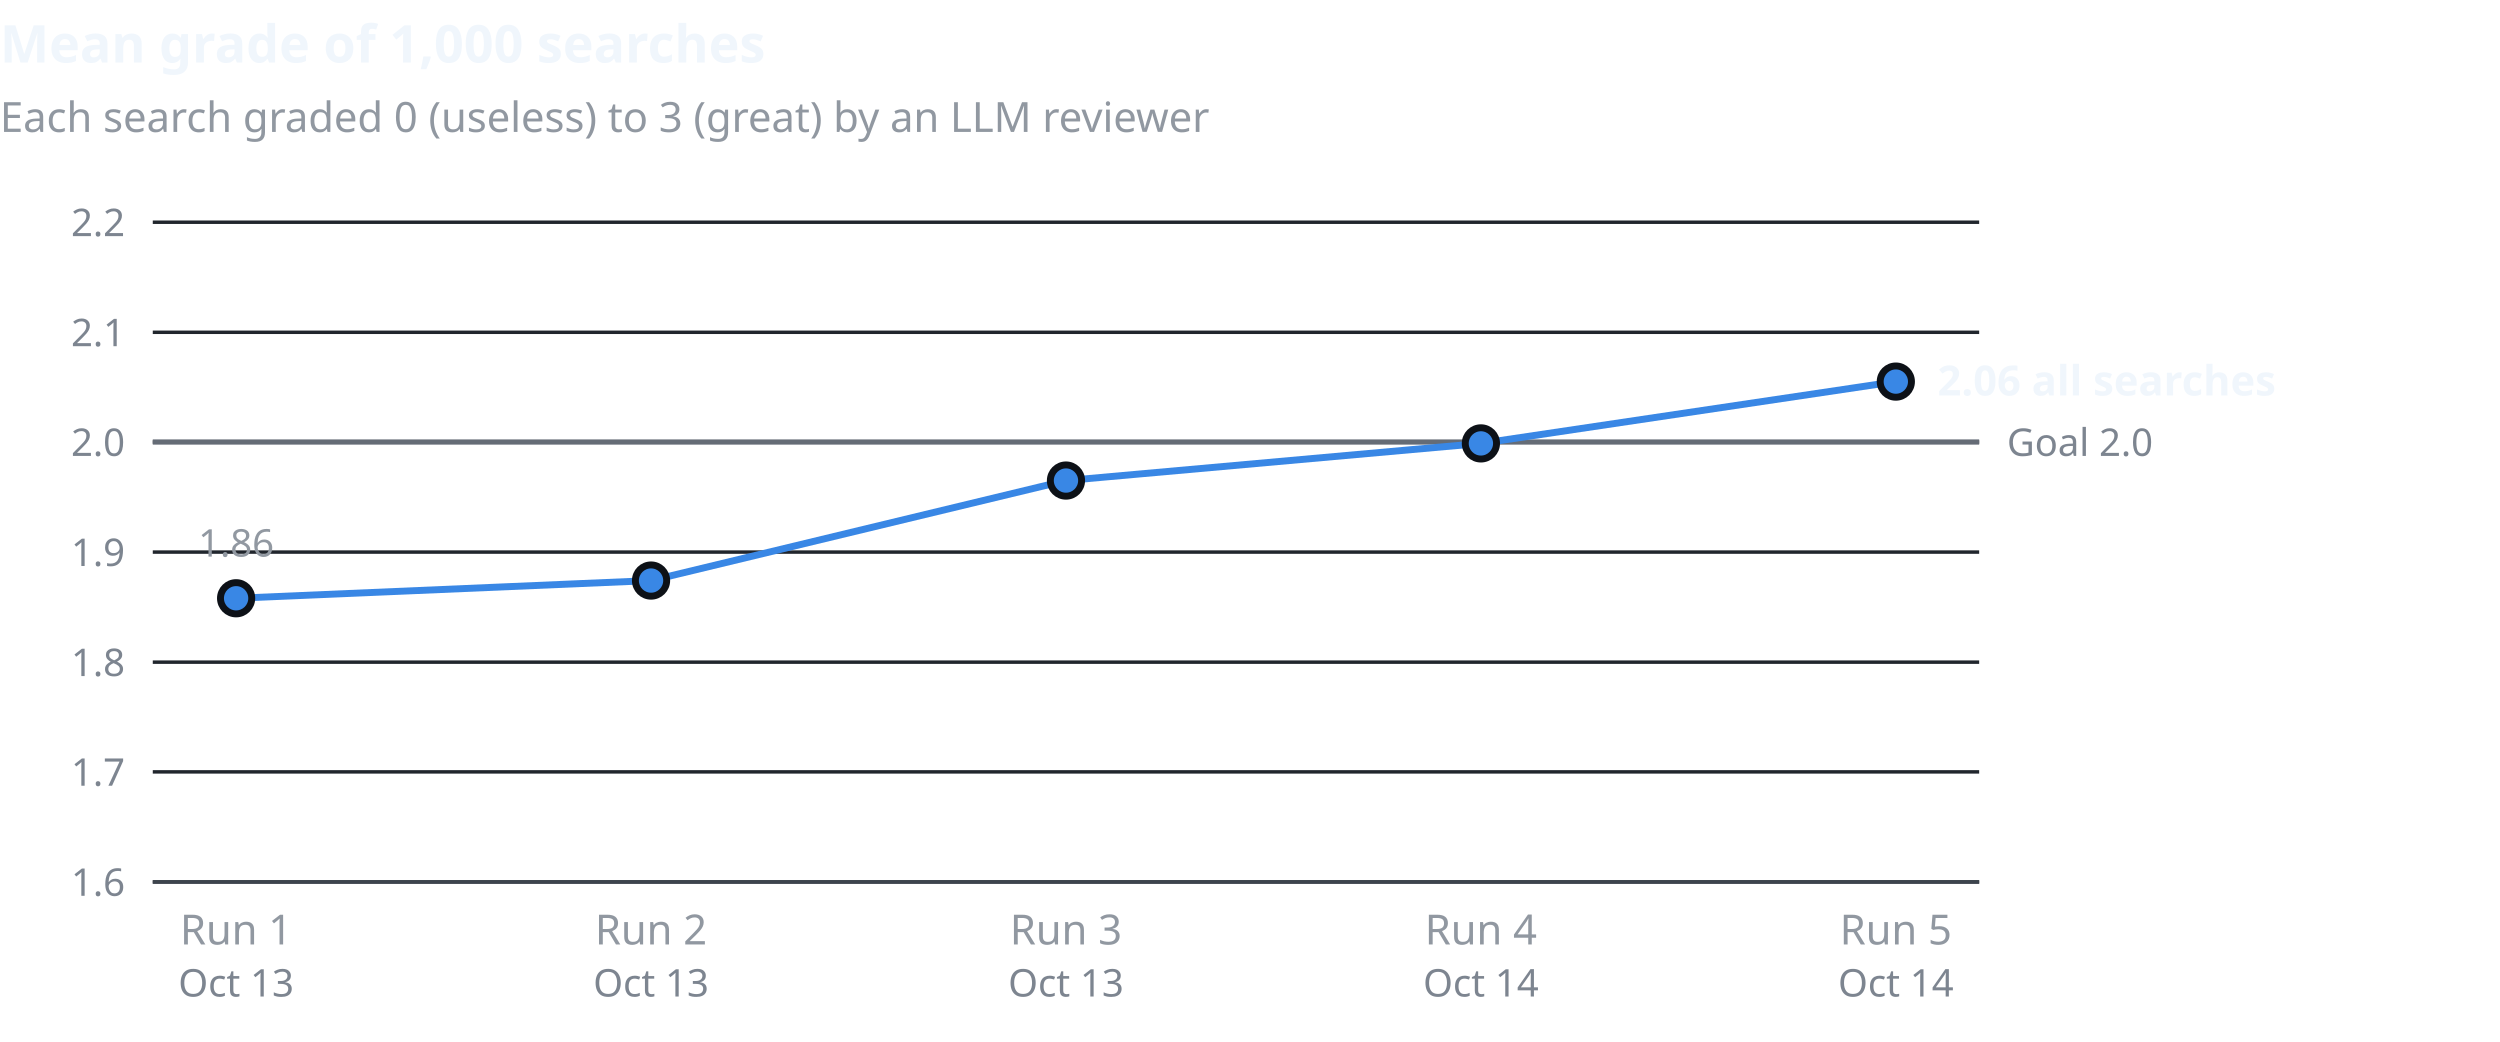
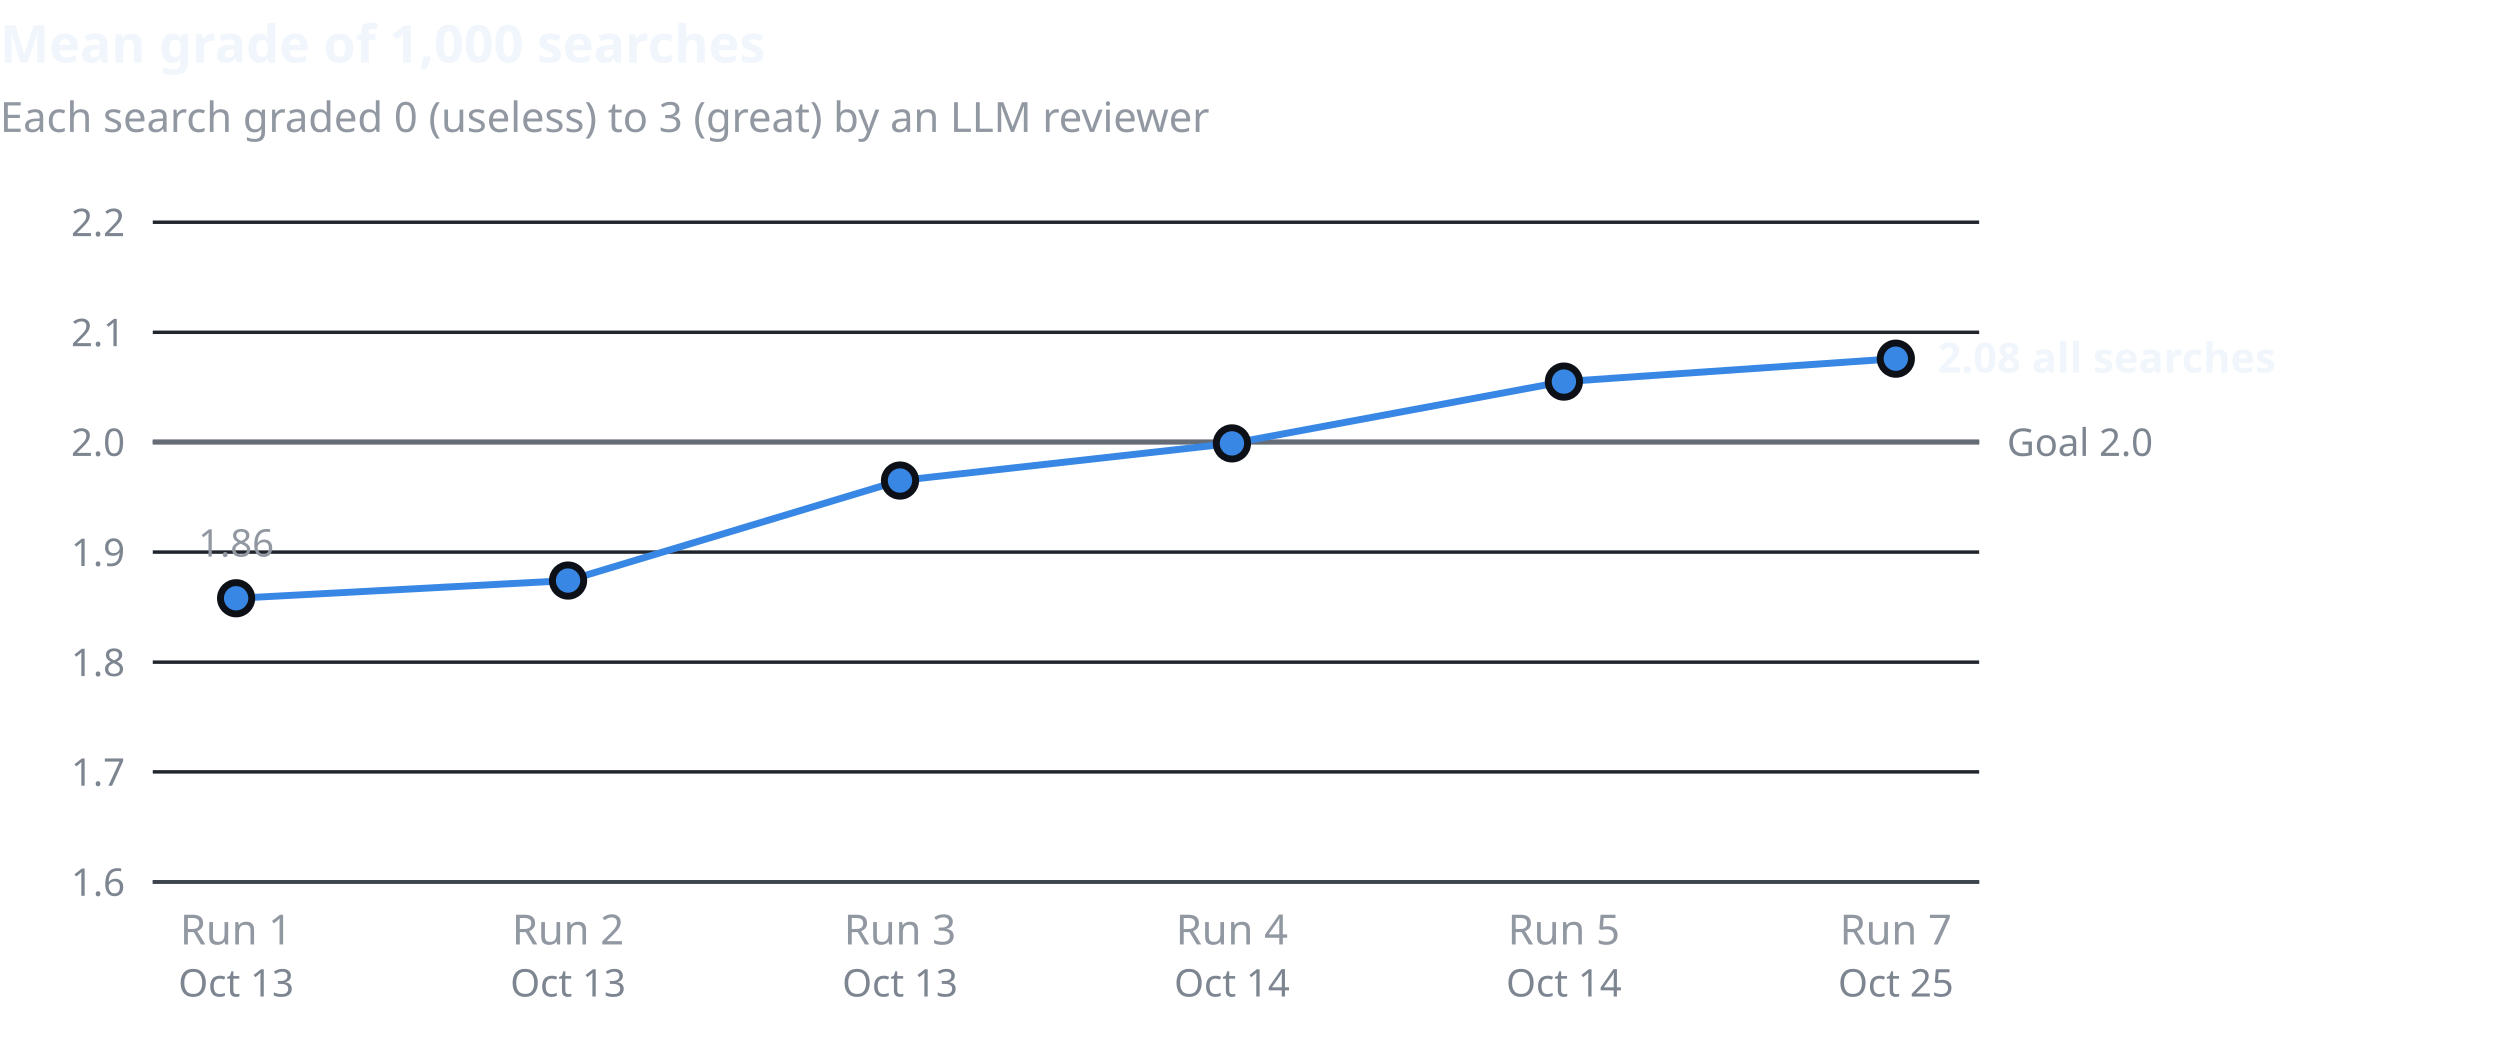
<svg xmlns="http://www.w3.org/2000/svg" width="720" height="300" viewBox="0 0 720 300" role="img" font-family="-apple-system,BlinkMacSystemFont,'Segoe UI','Noto Sans',Helvetica,Arial,sans-serif">
  <text x="0.0" y="18.0" font-size="15" fill="#f0f6fc" text-anchor="start" font-weight="600">Mean grade of 1,000 searches</text>
  <text x="0.0" y="38.0" font-size="12" fill="#9198a1" text-anchor="start" font-weight="400">Each search graded 0 (useless) to 3 (great) by an LLM reviewer</text>
  <line x1="44.0" y1="254.0" x2="570.0" y2="254.0" stroke="#21262d" stroke-width="1" />
  <text x="36.0" y="258.0" font-size="11" fill="#7d8590" text-anchor="end" font-weight="400">1.6</text>
  <line x1="44.0" y1="222.3" x2="570.0" y2="222.3" stroke="#21262d" stroke-width="1" />
  <text x="36.0" y="226.3" font-size="11" fill="#7d8590" text-anchor="end" font-weight="400">1.7</text>
  <line x1="44.0" y1="190.7" x2="570.0" y2="190.7" stroke="#21262d" stroke-width="1" />
  <text x="36.0" y="194.7" font-size="11" fill="#7d8590" text-anchor="end" font-weight="400">1.8</text>
  <line x1="44.0" y1="159.0" x2="570.0" y2="159.0" stroke="#21262d" stroke-width="1" />
  <text x="36.0" y="163.0" font-size="11" fill="#7d8590" text-anchor="end" font-weight="400">1.9</text>
  <line x1="44.0" y1="127.3" x2="570.0" y2="127.3" stroke="#21262d" stroke-width="1" />
  <text x="36.0" y="131.3" font-size="11" fill="#7d8590" text-anchor="end" font-weight="400">2.0</text>
  <line x1="44.0" y1="95.7" x2="570.0" y2="95.7" stroke="#21262d" stroke-width="1" />
  <text x="36.0" y="99.7" font-size="11" fill="#7d8590" text-anchor="end" font-weight="400">2.1</text>
  <line x1="44.0" y1="64.0" x2="570.0" y2="64.0" stroke="#21262d" stroke-width="1" />
  <text x="36.0" y="68.0" font-size="11" fill="#7d8590" text-anchor="end" font-weight="400">2.2</text>
  <line x1="44.0" y1="254.0" x2="570.0" y2="254.0" stroke="#3d444d" stroke-width="1" />
  <line x1="44.0" y1="127.3" x2="570.0" y2="127.3" stroke="#656c76" stroke-width="1.5" />
  <text x="578.0" y="131.3" font-size="11" fill="#7d8590" text-anchor="start" font-weight="400">Goal 2.0</text>
-   <polyline points="68.0,172.3 187.5,167.2 307.0,138.4 426.5,127.7 546.0,109.9" fill="none" stroke="#3987e5" stroke-width="2" stroke-linejoin="round" stroke-linecap="round" />
+   <polyline points="68.0,172.3 163.6,167.2 259.2,138.4 354.8,127.7 450.4,109.9 546.0,103.3" fill="none" stroke="#3987e5" stroke-width="2" stroke-linejoin="round" stroke-linecap="round" />
  <circle cx="68.0" cy="172.3" r="4.5" fill="#3987e5" stroke="#0d1117" stroke-width="2" />
-   <circle cx="187.5" cy="167.2" r="4.5" fill="#3987e5" stroke="#0d1117" stroke-width="2" />
-   <circle cx="307.0" cy="138.4" r="4.5" fill="#3987e5" stroke="#0d1117" stroke-width="2" />
-   <circle cx="426.5" cy="127.7" r="4.5" fill="#3987e5" stroke="#0d1117" stroke-width="2" />
-   <circle cx="546.0" cy="109.9" r="4.5" fill="#3987e5" stroke="#0d1117" stroke-width="2" />
+   <circle cx="163.6" cy="167.2" r="4.5" fill="#3987e5" stroke="#0d1117" stroke-width="2" />
+   <circle cx="259.2" cy="138.4" r="4.5" fill="#3987e5" stroke="#0d1117" stroke-width="2" />
+   <circle cx="354.8" cy="127.7" r="4.5" fill="#3987e5" stroke="#0d1117" stroke-width="2" />
+   <circle cx="450.4" cy="109.9" r="4.5" fill="#3987e5" stroke="#0d1117" stroke-width="2" />
+   <circle cx="546.0" cy="103.3" r="4.5" fill="#3987e5" stroke="#0d1117" stroke-width="2" />
  <text x="68.0" y="160.3" font-size="11" fill="#9198a1" text-anchor="middle" font-weight="400">1.86</text>
-   <text x="558.0" y="113.9" font-size="12" fill="#f0f6fc" text-anchor="start" font-weight="600">2.06  all searches</text>
+   <text x="558.0" y="107.3" font-size="12" fill="#f0f6fc" text-anchor="start" font-weight="600">2.08  all searches</text>
  <text x="68.0" y="272.0" font-size="12" fill="#9198a1" text-anchor="middle" font-weight="400">Run 1</text>
  <text x="68.0" y="287.0" font-size="11" fill="#7d8590" text-anchor="middle" font-weight="400">Oct 13</text>
-   <text x="187.5" y="272.0" font-size="12" fill="#9198a1" text-anchor="middle" font-weight="400">Run 2</text>
-   <text x="187.5" y="287.0" font-size="11" fill="#7d8590" text-anchor="middle" font-weight="400">Oct 13</text>
-   <text x="307.0" y="272.0" font-size="12" fill="#9198a1" text-anchor="middle" font-weight="400">Run 3</text>
-   <text x="307.0" y="287.0" font-size="11" fill="#7d8590" text-anchor="middle" font-weight="400">Oct 13</text>
-   <text x="426.5" y="272.0" font-size="12" fill="#9198a1" text-anchor="middle" font-weight="400">Run 4</text>
-   <text x="426.5" y="287.0" font-size="11" fill="#7d8590" text-anchor="middle" font-weight="400">Oct 14</text>
-   <text x="546.0" y="272.0" font-size="12" fill="#9198a1" text-anchor="middle" font-weight="400">Run 5</text>
-   <text x="546.0" y="287.0" font-size="11" fill="#7d8590" text-anchor="middle" font-weight="400">Oct 14</text>
+   <text x="163.6" y="272.0" font-size="12" fill="#9198a1" text-anchor="middle" font-weight="400">Run 2</text>
+   <text x="163.6" y="287.0" font-size="11" fill="#7d8590" text-anchor="middle" font-weight="400">Oct 13</text>
+   <text x="259.2" y="272.0" font-size="12" fill="#9198a1" text-anchor="middle" font-weight="400">Run 3</text>
+   <text x="259.2" y="287.0" font-size="11" fill="#7d8590" text-anchor="middle" font-weight="400">Oct 13</text>
+   <text x="354.8" y="272.0" font-size="12" fill="#9198a1" text-anchor="middle" font-weight="400">Run 4</text>
+   <text x="354.8" y="287.0" font-size="11" fill="#7d8590" text-anchor="middle" font-weight="400">Oct 14</text>
+   <text x="450.4" y="272.0" font-size="12" fill="#9198a1" text-anchor="middle" font-weight="400">Run 5</text>
+   <text x="450.4" y="287.0" font-size="11" fill="#7d8590" text-anchor="middle" font-weight="400">Oct 14</text>
+   <text x="546.0" y="272.0" font-size="12" fill="#9198a1" text-anchor="middle" font-weight="400">Run 7</text>
+   <text x="546.0" y="287.0" font-size="11" fill="#7d8590" text-anchor="middle" font-weight="400">Oct 25</text>
</svg>
